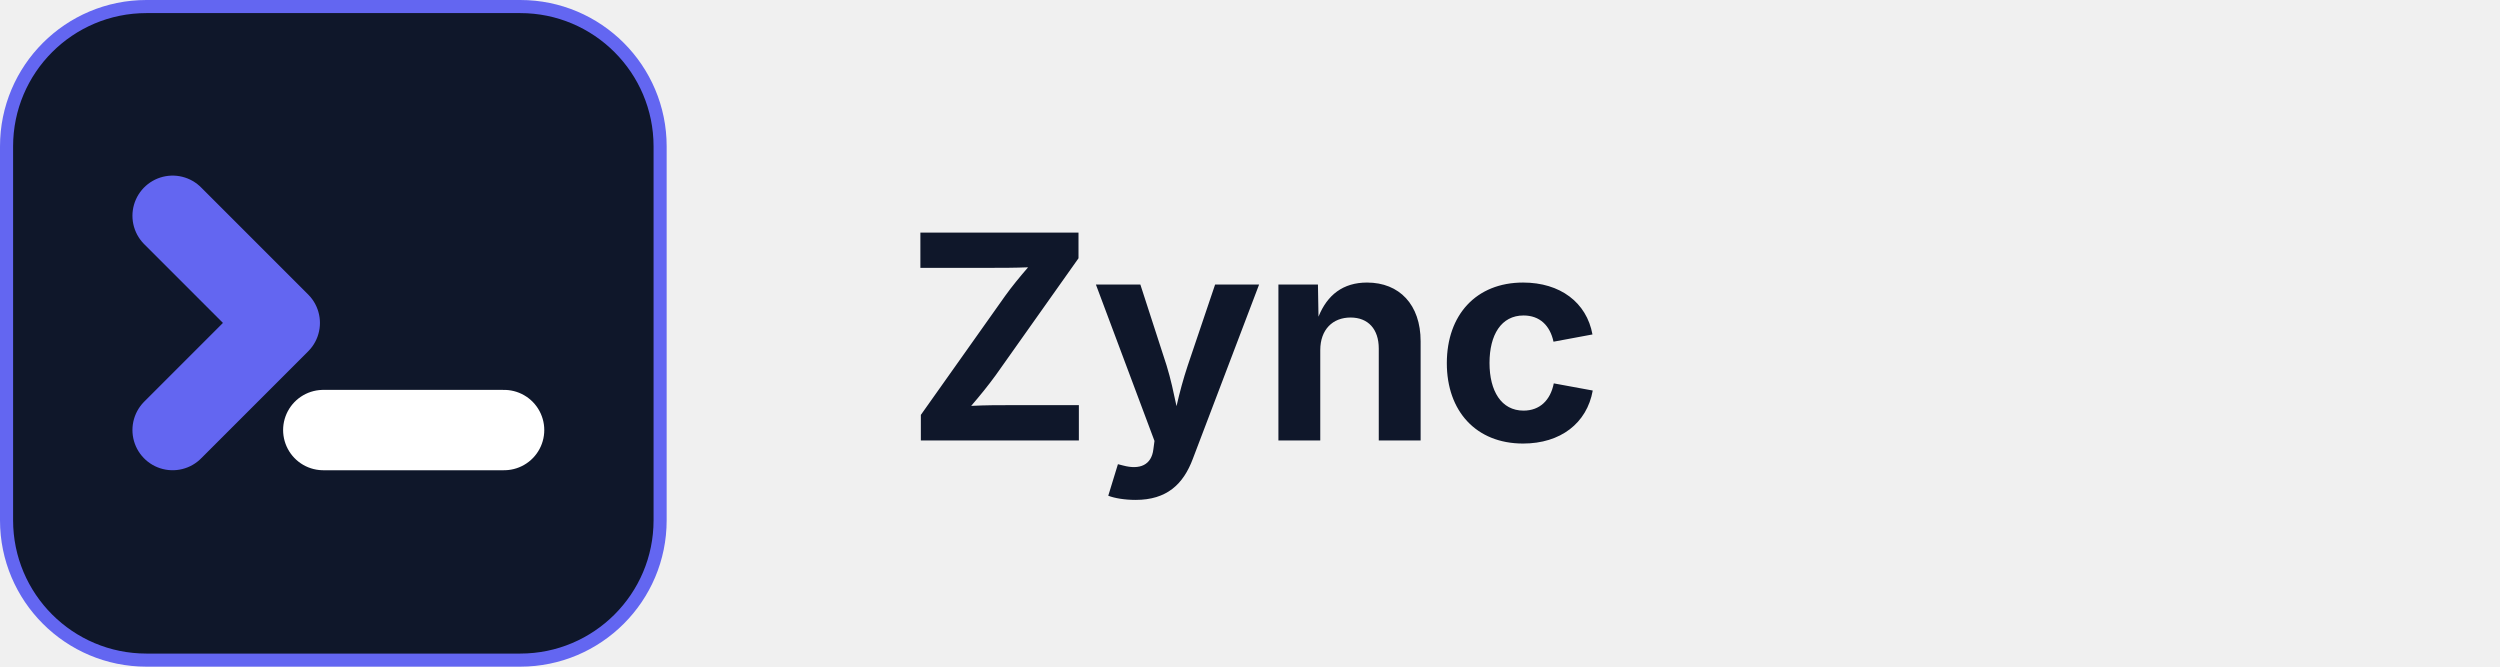
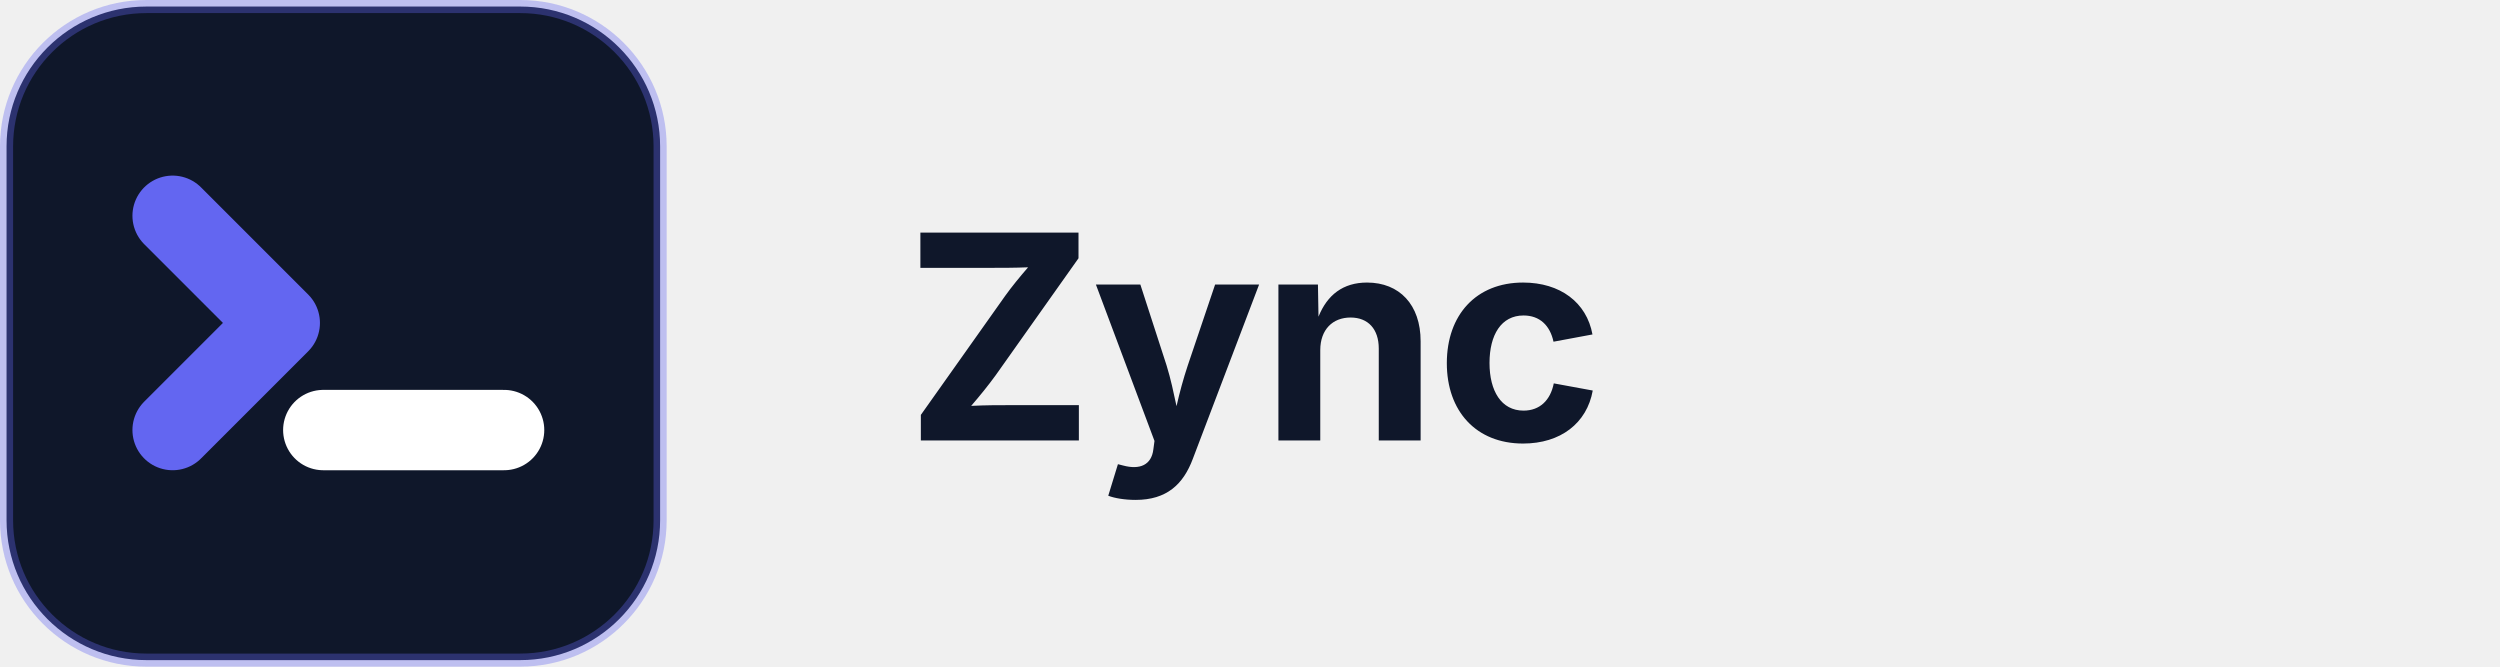
<svg xmlns="http://www.w3.org/2000/svg" width="420" height="112" viewBox="0 0 420 112" fill="none" role="img" aria-label="Zync">
  <g transform="translate(0 0)">
    <rect x="1.1" y="1.1" width="109.8" height="109.8" rx="23.5" fill="#0f172a" />
-     <rect x="1.1" y="1.1" width="109.8" height="109.8" rx="23.5" fill="none" stroke="#6366f1" stroke-width="2.2" />
+     <rect x="1.1" y="1.1" width="109.8" height="109.8" rx="23.5" fill="none" stroke="#6366f1" stroke-opacity="0.35" stroke-width="2.2" />
    <g transform="translate(56 54.25) scale(0.2109375) translate(-256 -256)">
      <path d="M128 170.667L213.333 256L128 341.333" stroke="#6366f1" stroke-width="64" stroke-linecap="round" stroke-linejoin="round" />
      <path d="M248 341.333H392" stroke="#ffffff" stroke-width="64" stroke-linecap="round" />
    </g>
  </g>
  <text x="152" y="74" font-family="Inter, ui-sans-serif, system-ui, -apple-system, 'Segoe UI', sans-serif" font-size="48" font-weight="700" fill="#0f172a" letter-spacing="-0.5">Zync</text>
</svg>
